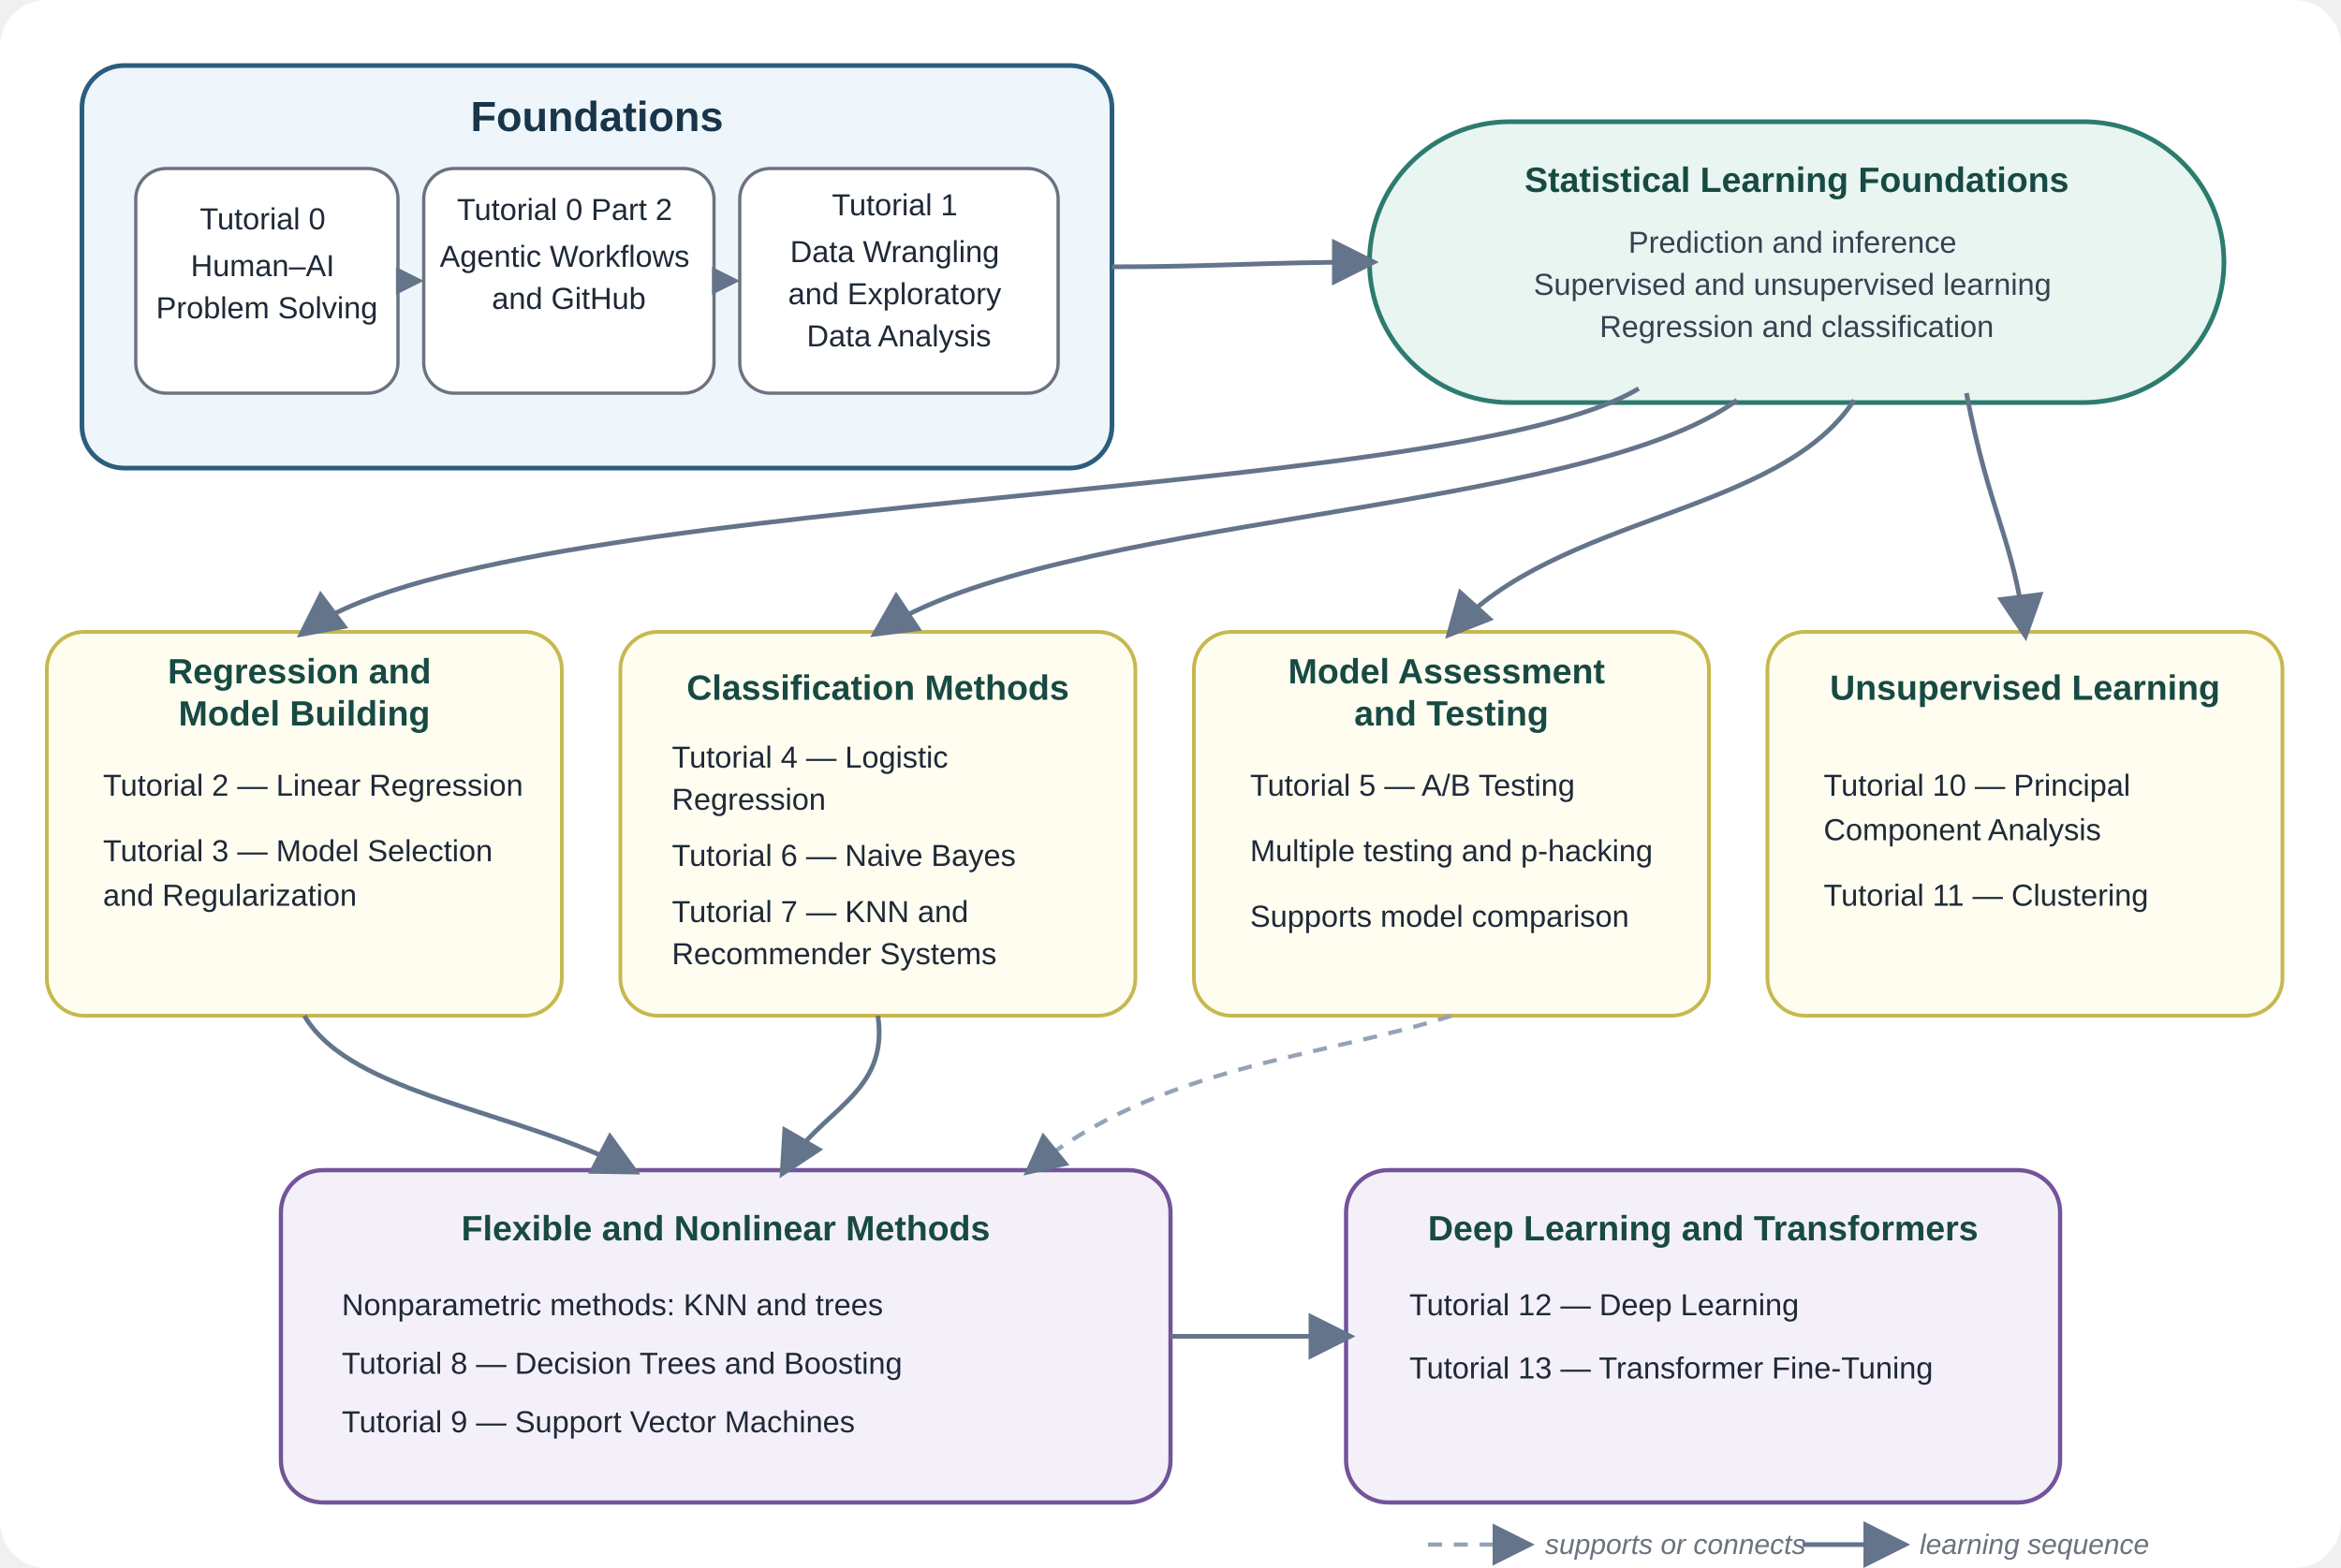
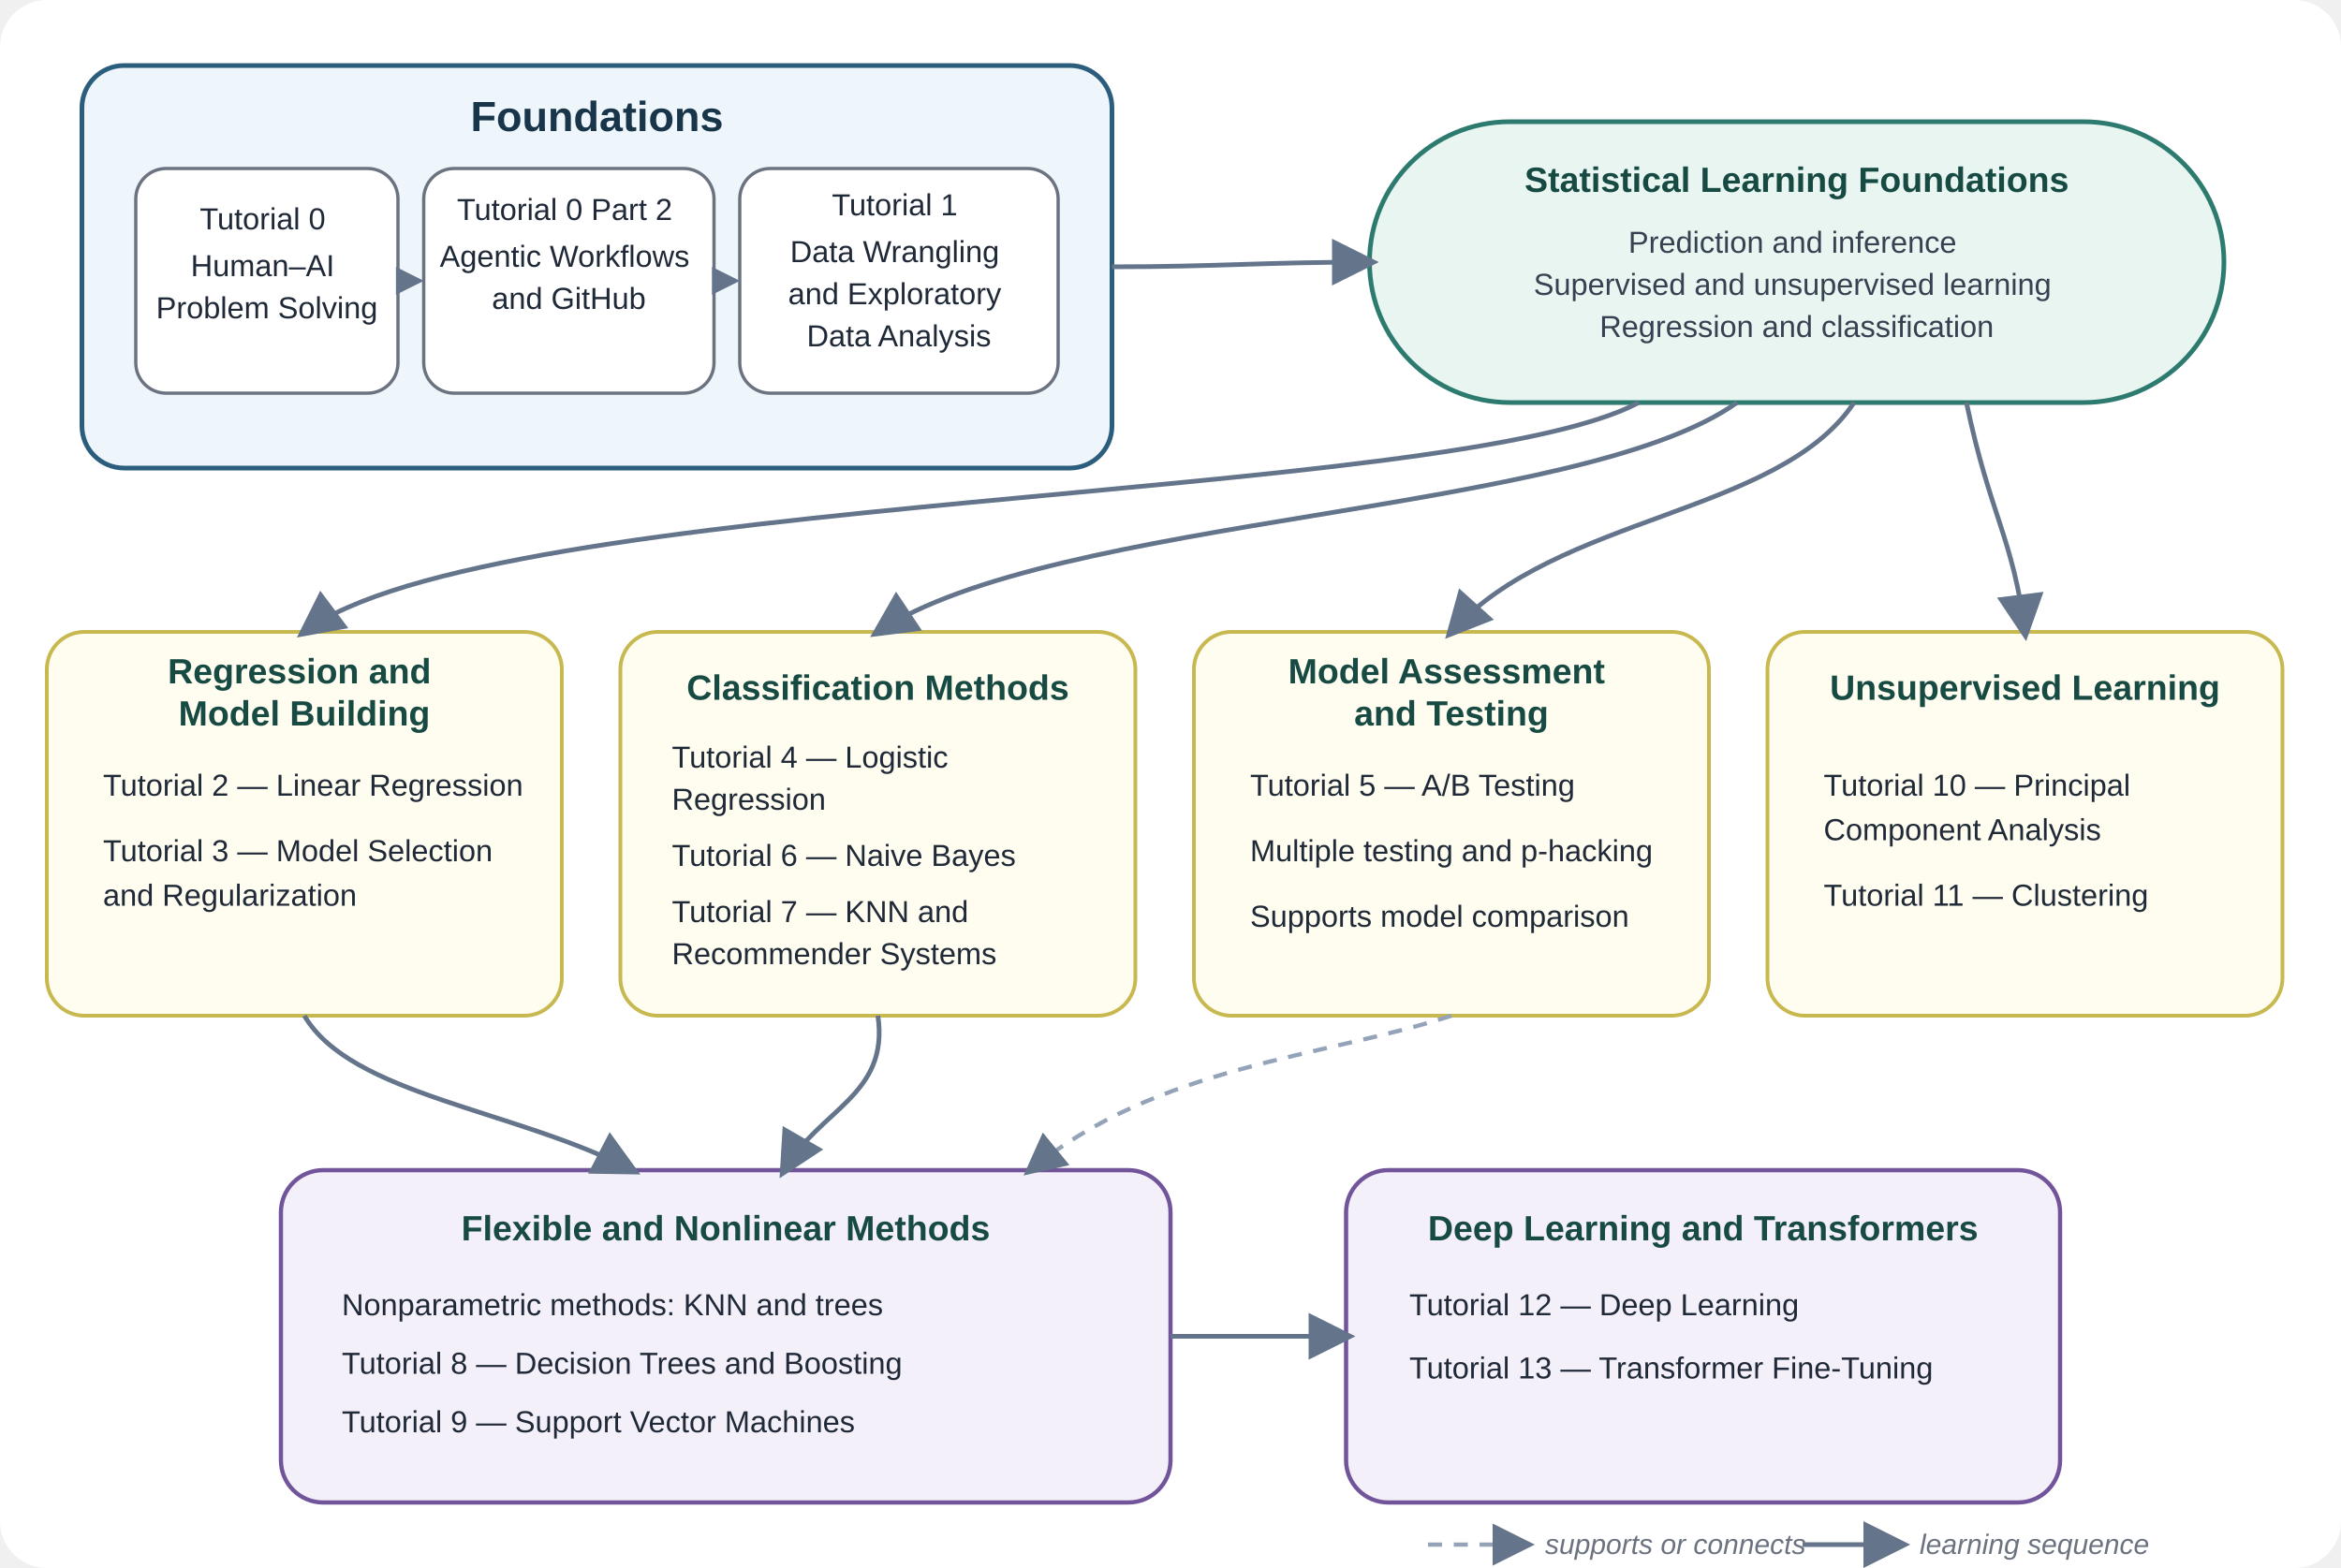
<svg xmlns="http://www.w3.org/2000/svg" width="1000" height="670" viewBox="0 0 1000 670" role="img" aria-labelledby="title desc">
  <defs>
    <marker id="arrow" markerWidth="10" markerHeight="10" refX="8" refY="5" orient="auto" markerUnits="strokeWidth">
      <path d="M0,0 L10,5 L0,10 Z" fill="#64748b" />
    </marker>
    <marker id="arrowSmall" markerWidth="7" markerHeight="7" refX="5.8" refY="3.5" orient="auto" markerUnits="strokeWidth">
      <path d="M0,0 L7,3.5 L0,7 Z" fill="#64748b" />
    </marker>
    <style>
      .title { font: 700 18px Arial, Helvetica, sans-serif; fill: #18354a; }
      .topic { font: 700 15px Arial, Helvetica, sans-serif; fill: #174a43; }
      .body { font: 14px Arial, Helvetica, sans-serif; fill: #1f2937; }
      .small { font: 13px Arial, Helvetica, sans-serif; fill: #374151; }
      .tutorial { font: 13px Arial, Helvetica, sans-serif; fill: #1f2937; }
      .muted { font: italic 12px Arial, Helvetica, sans-serif; fill: #6b7280; }
      .edge { stroke: #64748b; stroke-width: 2; fill: none; marker-end: url(#arrow); }
      .edge-small { stroke: #64748b; stroke-width: 1.7; fill: none; marker-end: url(#arrowSmall); }
      .dash { stroke: #94a3b8; stroke-width: 1.8; stroke-dasharray: 6 5; fill: none; marker-end: url(#arrow); }
    </style>
  </defs>
  <rect x="0" y="0" width="1000" height="670" rx="20" fill="#ffffff" />
  <rect x="35" y="28" width="440" height="172" rx="18" fill="#eef6fb" stroke="#2b5d7d" stroke-width="2" />
  <text x="255" y="56" text-anchor="middle" class="title">Foundations</text>
  <rect x="58" y="72" width="112" height="96" rx="13" fill="#ffffff" stroke="#6b7280" stroke-width="1.4" />
  <text x="114" y="98" text-anchor="middle" class="tutorial">
    <tspan x="114" dy="0">Tutorial 0</tspan>
    <tspan x="114" dy="20">Human–AI</tspan>
    <tspan x="114" dy="18">Problem Solving</tspan>
  </text>
  <rect x="181" y="72" width="124" height="96" rx="13" fill="#ffffff" stroke="#6b7280" stroke-width="1.4" />
  <text x="243" y="94" text-anchor="middle" class="tutorial">
    <tspan x="243" dy="0">Tutorial 0 Part 2</tspan>
    <tspan x="243" dy="20">Agentic Workflows</tspan>
    <tspan x="243" dy="18">and GitHub</tspan>
  </text>
  <rect x="316" y="72" width="136" height="96" rx="13" fill="#ffffff" stroke="#6b7280" stroke-width="1.4" />
  <text x="384" y="92" text-anchor="middle" class="tutorial">
    <tspan x="384" dy="0">Tutorial 1</tspan>
    <tspan x="384" dy="20">Data Wrangling</tspan>
    <tspan x="384" dy="18">and Exploratory</tspan>
    <tspan x="384" dy="18">Data Analysis</tspan>
  </text>
  <path d="M170 120 L179 120" class="edge-small" />
  <path d="M305 120 L314 120" class="edge-small" />
  <rect x="585" y="52" width="365" height="120" rx="60" fill="#e8f5f1" stroke="#2d7b6f" stroke-width="2" />
  <text x="767.5" y="82" text-anchor="middle" class="topic">Statistical Learning Foundations</text>
  <text x="767.5" y="108" text-anchor="middle" class="small">
    <tspan x="767.5" dy="0">Prediction and inference</tspan>
    <tspan x="767.5" dy="18">Supervised and unsupervised learning</tspan>
    <tspan x="767.5" dy="18">Regression and classification</tspan>
  </text>
  <path d="M475 114 C520 114 540 112 585 112" class="edge" />
  <rect x="20" y="270" width="220" height="164" rx="16" fill="#fffdf0" stroke="#c7b84f" stroke-width="1.6" />
  <text x="130" y="292" text-anchor="middle" class="topic">
    <tspan x="130" dy="0">Regression and</tspan>
    <tspan x="130" dy="18">Model Building</tspan>
  </text>
  <text x="44" y="340" class="tutorial">
    <tspan x="44" dy="0">Tutorial 2 — Linear Regression</tspan>
    <tspan x="44" dy="28">Tutorial 3 — Model Selection</tspan>
    <tspan x="44" dy="19">and Regularization</tspan>
  </text>
  <rect x="265" y="270" width="220" height="164" rx="16" fill="#fffdf0" stroke="#c7b84f" stroke-width="1.6" />
  <text x="375" y="299" text-anchor="middle" class="topic">Classification Methods</text>
  <text x="287" y="328" class="tutorial">
    <tspan x="287" dy="0">Tutorial 4 — Logistic</tspan>
    <tspan x="287" dy="18">Regression</tspan>
    <tspan x="287" dy="24">Tutorial 6 — Naive Bayes</tspan>
    <tspan x="287" dy="24">Tutorial 7 — KNN and</tspan>
    <tspan x="287" dy="18">Recommender Systems</tspan>
  </text>
  <rect x="510" y="270" width="220" height="164" rx="16" fill="#fffdf0" stroke="#c7b84f" stroke-width="1.6" />
  <text x="620" y="292" text-anchor="middle" class="topic">
    <tspan x="620" dy="0">Model Assessment</tspan>
    <tspan x="620" dy="18">and Testing</tspan>
  </text>
  <text x="534" y="340" class="tutorial">
    <tspan x="534" dy="0">Tutorial 5 — A/B Testing</tspan>
    <tspan x="534" dy="28">Multiple testing and p-hacking</tspan>
    <tspan x="534" dy="28">Supports model comparison</tspan>
  </text>
  <rect x="755" y="270" width="220" height="164" rx="16" fill="#fffdf0" stroke="#c7b84f" stroke-width="1.6" />
  <text x="865" y="299" text-anchor="middle" class="topic">Unsupervised Learning</text>
  <text x="779" y="340" class="tutorial">
    <tspan x="779" dy="0">Tutorial 10 — Principal</tspan>
    <tspan x="779" dy="19">Component Analysis</tspan>
    <tspan x="779" dy="28">Tutorial 11 — Clustering</tspan>
  </text>
-   <path d="M700 166 C620 215 210 210 130 270" class="edge" />
-   <path d="M742 171 C675 220 450 220 375 270" class="edge" />
-   <path d="M792 171 C760 220 665 220 620 270" class="edge" />
-   <path d="M840 168 C850 220 860 230 865 270" class="edge" />
+   <path d="M700 172 C620 215 210 210 130 270" class="edge" />
+   <path d="M742 172 C675 220 450 220 375 270" class="edge" />
+   <path d="M792 172 C760 220 665 220 620 270" class="edge" />
+   <path d="M840 172 C850 220 860 230 865 270" class="edge" />
  <rect x="120" y="500" width="380" height="142" rx="18" fill="#f4f0fa" stroke="#72549a" stroke-width="1.8" />
  <text x="310" y="530" text-anchor="middle" class="topic">Flexible and Nonlinear Methods</text>
  <text x="146" y="562" class="tutorial">
    <tspan x="146" dy="0">Nonparametric methods: KNN and trees</tspan>
    <tspan x="146" dy="25">Tutorial 8 — Decision Trees and Boosting</tspan>
    <tspan x="146" dy="25">Tutorial 9 — Support Vector Machines</tspan>
  </text>
  <rect x="575" y="500" width="305" height="142" rx="18" fill="#f4f0fa" stroke="#72549a" stroke-width="1.8" />
  <text x="727.5" y="530" text-anchor="middle" class="topic">Deep Learning and Transformers</text>
  <text x="602" y="562" class="tutorial">
    <tspan x="602" dy="0">Tutorial 12 — Deep Learning</tspan>
    <tspan x="602" dy="27">Tutorial 13 — Transformer Fine-Tuning</tspan>
  </text>
  <path d="M130 434 C150 468 220 474 270 500" class="edge" />
  <path d="M375 434 C380 468 350 474 335 500" class="edge" />
  <path d="M500 571 C530 571 545 571 575 571" class="edge" />
  <path d="M620 434 C565 452 495 455 440 500" class="dash" />
  <line x1="770" y1="660" x2="812" y2="660" stroke="#64748b" stroke-width="2" marker-end="url(#arrow)" />
  <text x="820" y="664" class="muted">learning sequence</text>
  <line x1="610" y1="660" x2="652" y2="660" stroke="#94a3b8" stroke-width="1.8" stroke-dasharray="6 5" marker-end="url(#arrow)" />
  <text x="660" y="664" class="muted">supports or connects</text>
</svg>
